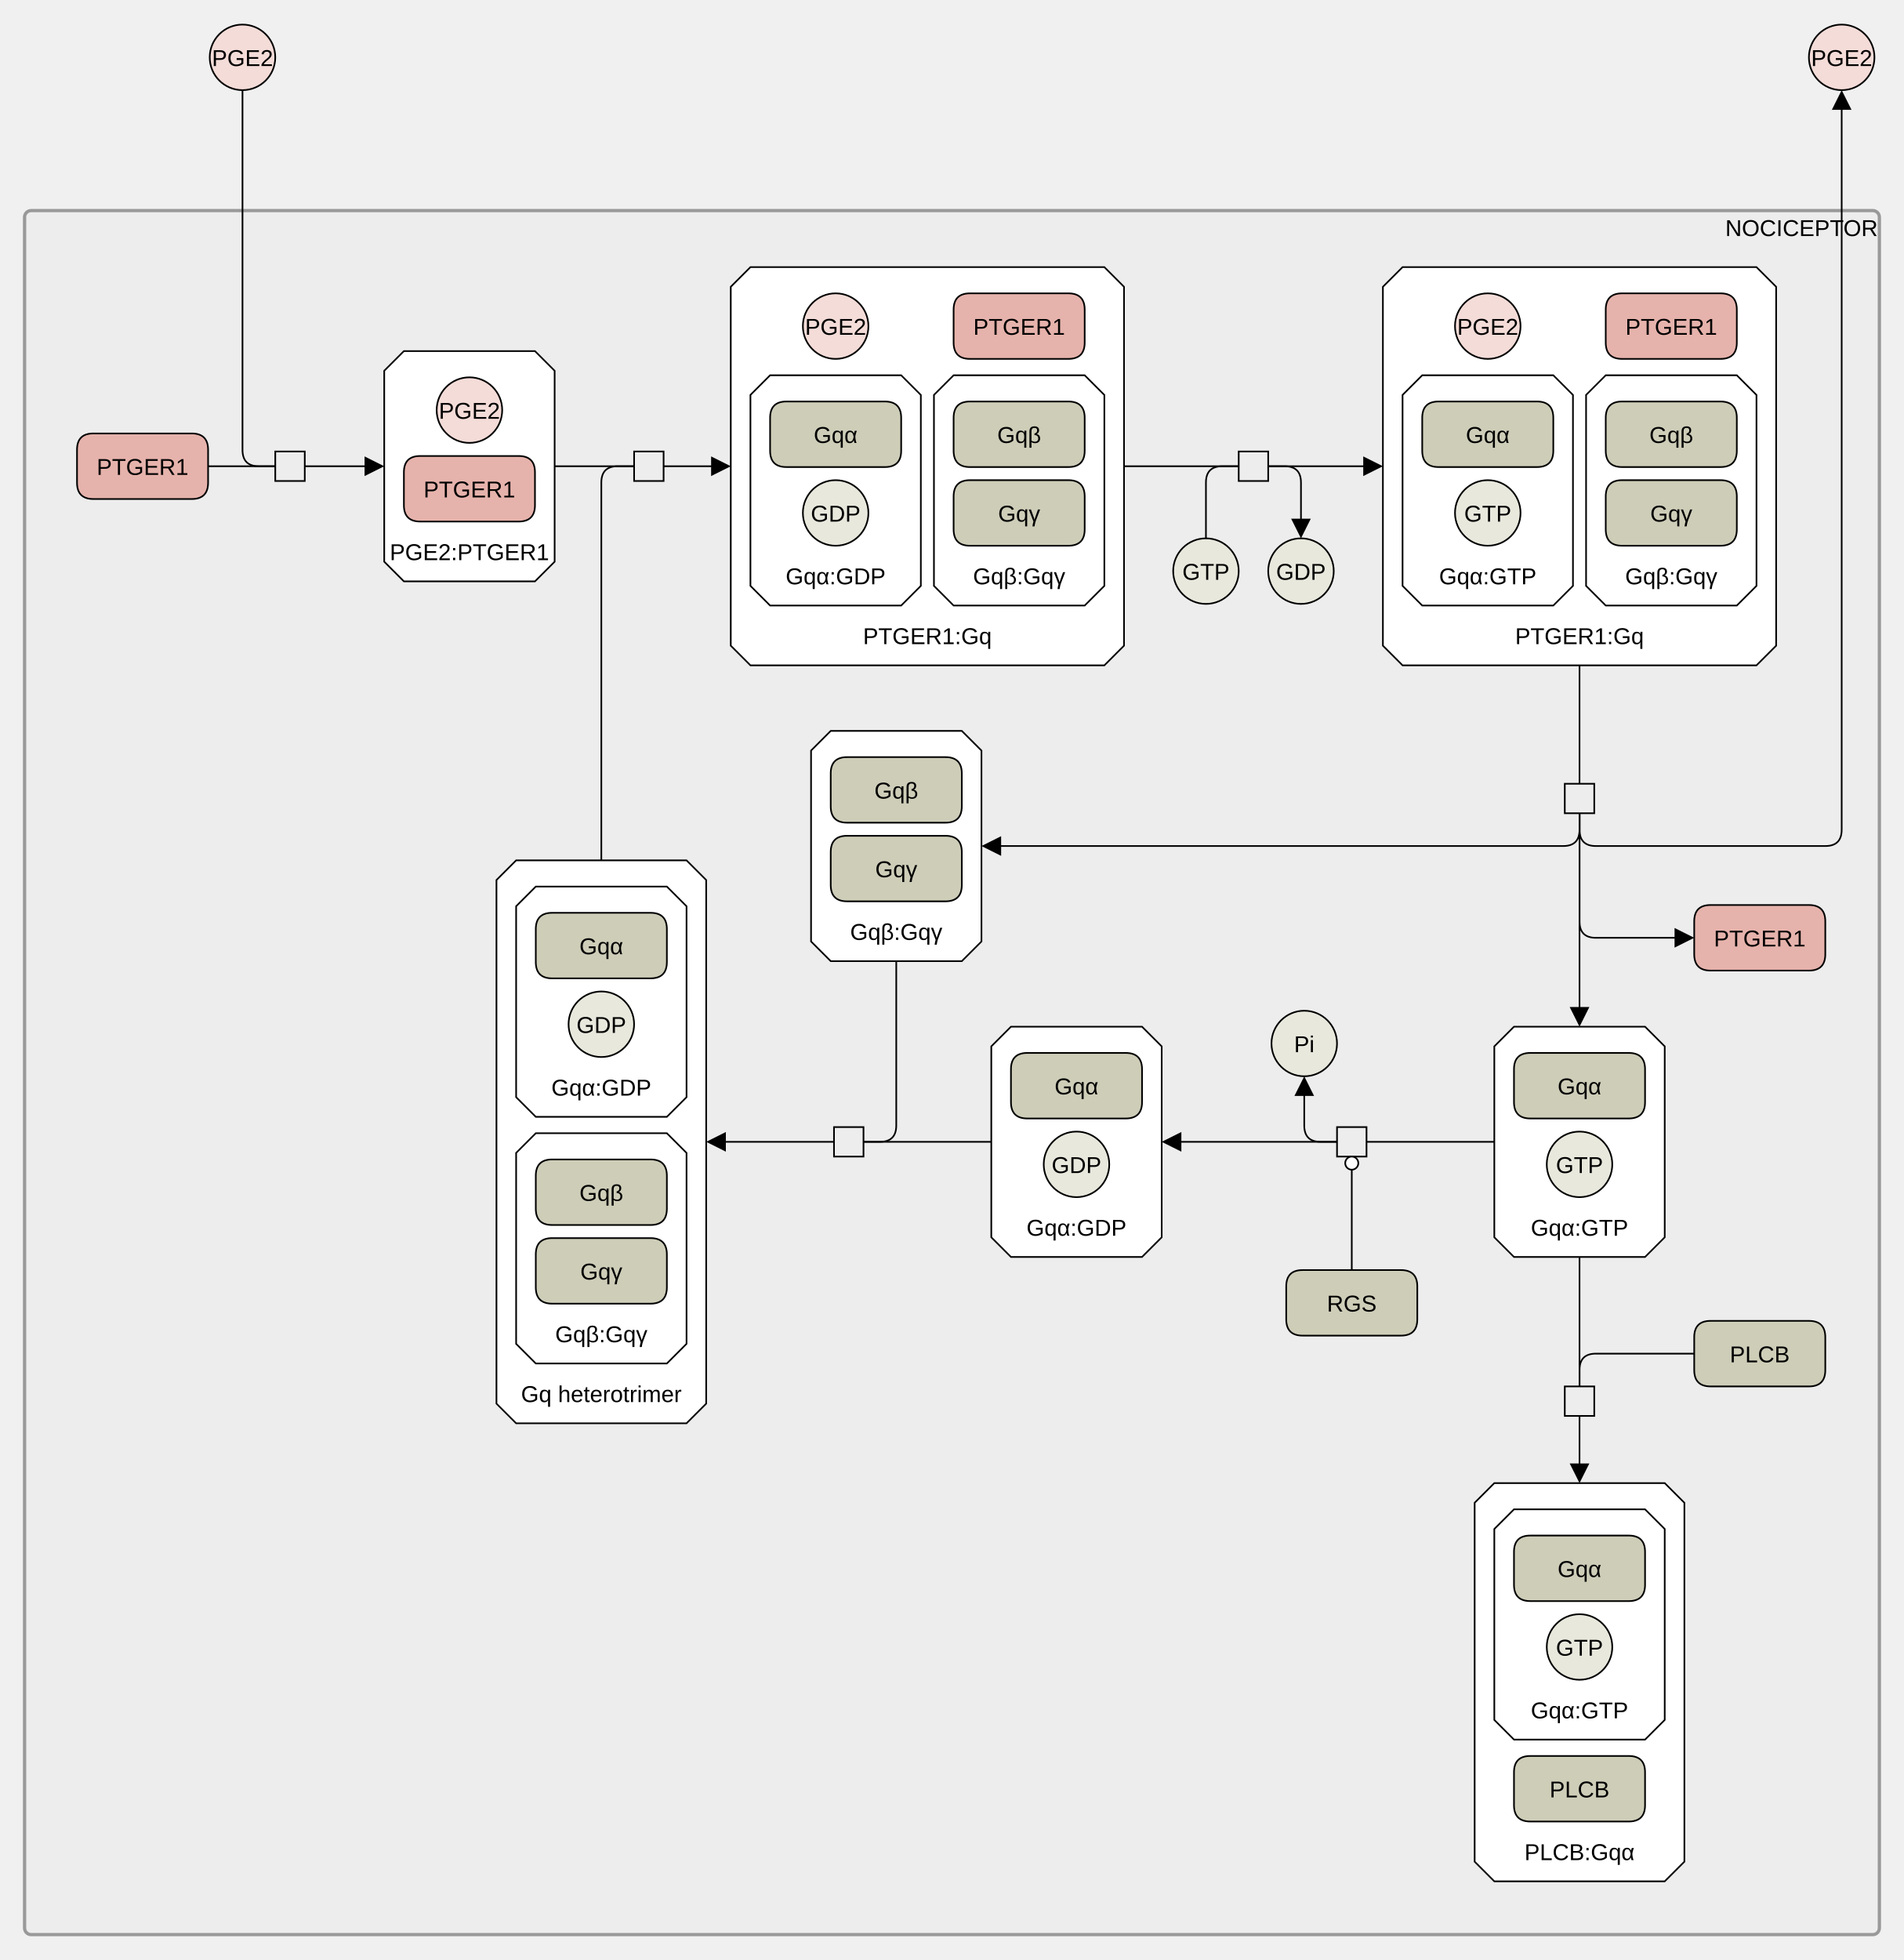
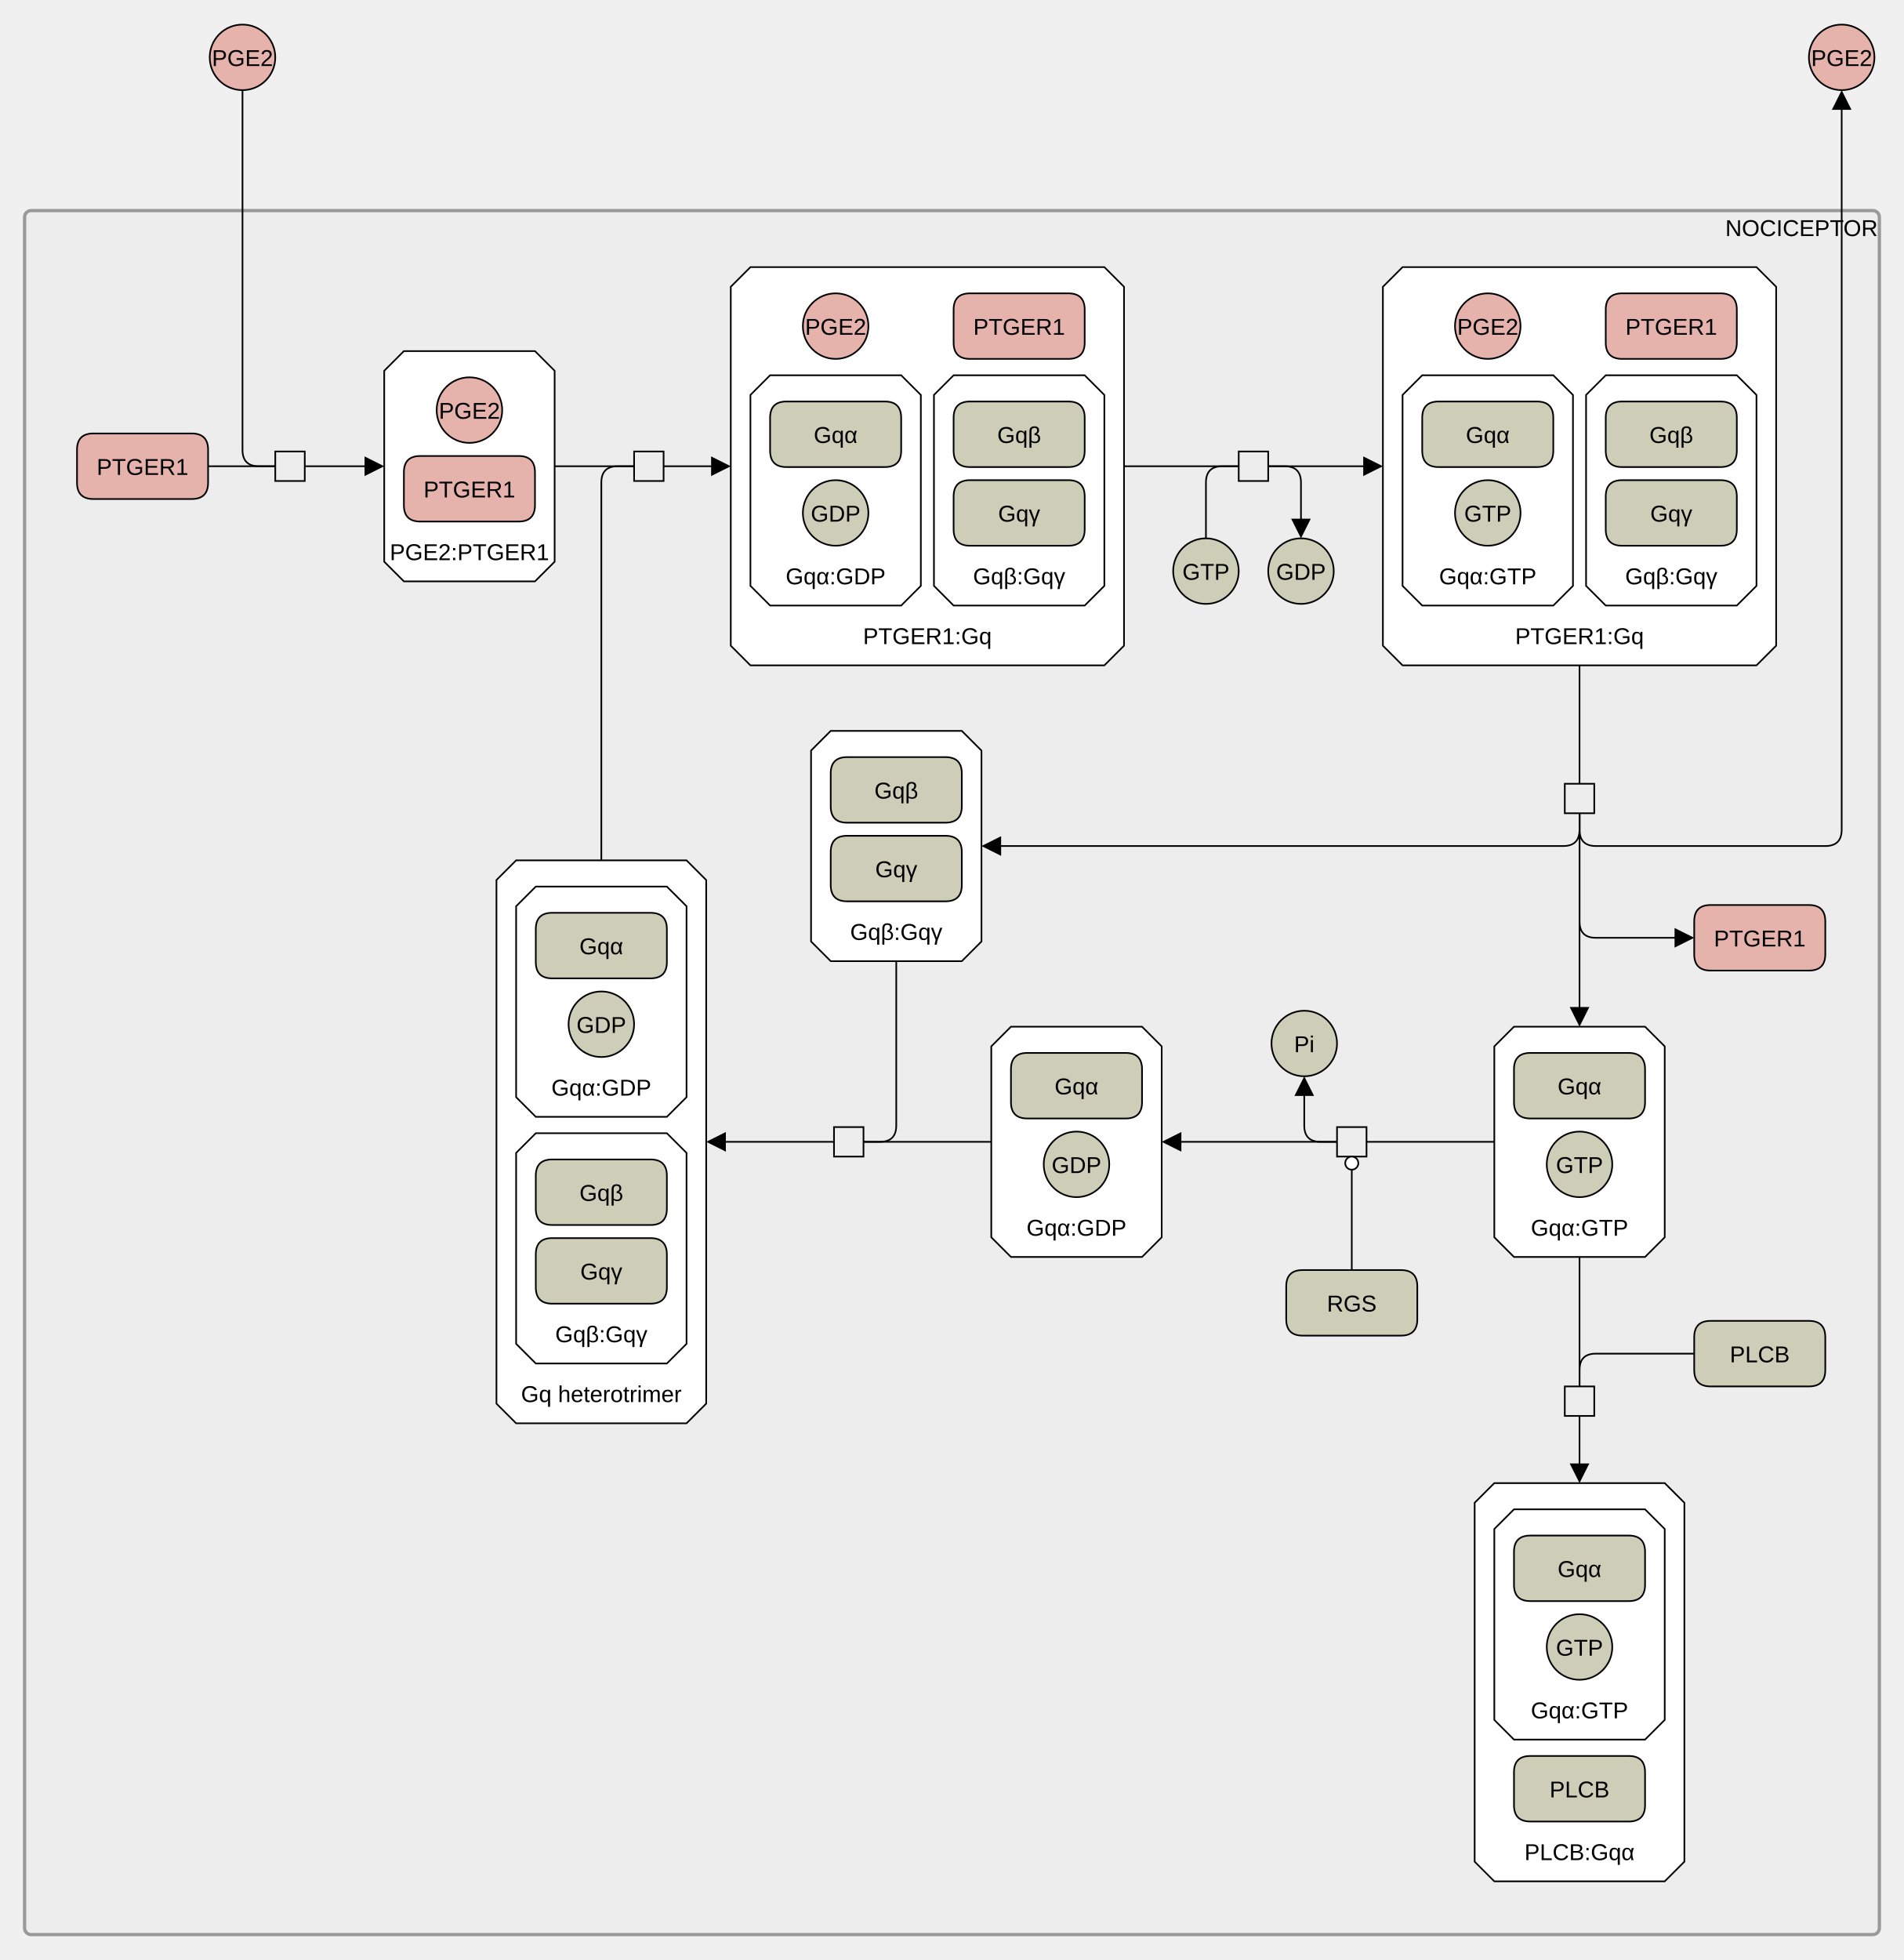
<svg xmlns="http://www.w3.org/2000/svg" width="1162" height="1196" viewBox="0 0 1162 1196" stroke-linecap="butt" stroke-miterlimit="10">
  <g transform="translate(-25,-25)">
    <path d="M40 157.5 C40 155.291 41.791 153.5 44 153.5 L1168 153.5 C1170.209 153.5 1172 155.291 1172 157.5 L1172 1201.5 C1172 1203.709 1170.209 1205.5 1168 1205.5 L44 1205.5 C41.791 1205.5 40 1203.709 40 1201.5 Z" fill="#999999" fill-opacity="0.031" stroke="none" />
    <path d="M40 157.5 C40 155.291 41.791 153.5 44 153.5 L1168 153.5 C1170.209 153.5 1172 155.291 1172 157.5 L1172 1201.5 C1172 1203.709 1170.209 1205.5 1168 1205.5 L44 1205.5 C41.791 1205.5 40 1203.709 40 1201.5 Z" fill="none" stroke="#999999" stroke-width="2" />
    <text x="1124.5" y="169.041" text-anchor="middle" font-family="'Dialog', Arial, Helvetica, sans-serif" font-size="14" fill="#000000" stroke="none" xml:space="preserve">NOCICEPTOR</text>
    <path d="M483 188 L699 188 L711 200 L711 419 L699 431 L483 431 L471 419 L471 200 Z" fill="#FFFFFF" stroke="none" />
    <path d="M483 188 L699 188 L711 200 L711 419 L699 431 L483 431 L471 419 L471 200 Z" fill="none" stroke="#000000" />
    <text x="591" y="418.041" text-anchor="middle" font-family="'Dialog', Arial, Helvetica, sans-serif" font-size="14" fill="#000000" stroke="none" xml:space="preserve">PTGER1:Gq</text>
    <path d="M495 254 L575 254 L587 266 L587 382.5 L575 394.5 L495 394.5 L483 382.5 L483 266 Z" fill="#FFFFFF" stroke="none" />
    <path d="M495 254 L575 254 L587 266 L587 382.5 L575 394.5 L495 394.5 L483 382.5 L483 266 Z" fill="none" stroke="#000000" />
    <text x="535" y="381.541" text-anchor="middle" font-family="'Dialog', Arial, Helvetica, sans-serif" font-size="14" fill="#000000" stroke="none" xml:space="preserve">Gqα:GDP</text>
    <path d="M495 280 Q495 270 505 270 L565 270 Q575 270 575 280 L575 300 Q575 310 565 310 L505 310 Q495 310 495 300 Z" fill="#CECDB8" stroke="none" />
    <path d="M495 280 Q495 270 505 270 L565 270 Q575 270 575 280 L575 300 Q575 310 565 310 L505 310 Q495 310 495 300 Z" fill="none" stroke="#000000" />
    <text x="535" y="295.291" text-anchor="middle" font-family="'Dialog', Arial, Helvetica, sans-serif" font-size="14" fill="#000000" stroke="none" xml:space="preserve">Gqα</text>
-     <path d="M515 338 C515 326.954 523.954 318 535 318 L535 318 C546.046 318 555 326.954 555 338 L555 338 C555 349.046 546.046 358 535 358 L535 358 C523.954 358 515 349.046 515 338 Z" fill="#E8E8DD" stroke="none" />
+     <path d="M515 338 C515 326.954 523.954 318 535 318 L535 318 C546.046 318 555 326.954 555 338 L555 338 C555 349.046 546.046 358 535 358 L535 358 C523.954 358 515 349.046 515 338 Z" fill="#CECDB8" stroke="none" />
    <path d="M515 338 C515 326.954 523.954 318 535 318 L535 318 C546.046 318 555 326.954 555 338 L555 338 C555 349.046 546.046 358 535 358 L535 358 C523.954 358 515 349.046 515 338 Z" fill="none" stroke="#000000" />
    <text x="535" y="343.291" text-anchor="middle" font-family="'Dialog', Arial, Helvetica, sans-serif" font-size="14" fill="#000000" stroke="none" xml:space="preserve">GDP</text>
    <path d="M607 254 L687 254 L699 266 L699 382.5 L687 394.5 L607 394.5 L595 382.5 L595 266 Z" fill="#FFFFFF" stroke="none" />
    <path d="M607 254 L687 254 L699 266 L699 382.5 L687 394.5 L607 394.5 L595 382.5 L595 266 Z" fill="none" stroke="#000000" />
    <text x="647" y="381.541" text-anchor="middle" font-family="'Dialog', Arial, Helvetica, sans-serif" font-size="14" fill="#000000" stroke="none" xml:space="preserve">Gqβ:Gqγ</text>
    <path d="M607 280 Q607 270 617 270 L677 270 Q687 270 687 280 L687 300 Q687 310 677 310 L617 310 Q607 310 607 300 Z" fill="#CECDB8" stroke="none" />
    <path d="M607 280 Q607 270 617 270 L677 270 Q687 270 687 280 L687 300 Q687 310 677 310 L617 310 Q607 310 607 300 Z" fill="none" stroke="#000000" />
    <text x="647" y="295.291" text-anchor="middle" font-family="'Dialog', Arial, Helvetica, sans-serif" font-size="14" fill="#000000" stroke="none" xml:space="preserve">Gqβ</text>
    <path d="M607 328 Q607 318 617 318 L677 318 Q687 318 687 328 L687 348 Q687 358 677 358 L617 358 Q607 358 607 348 Z" fill="#CECDB8" stroke="none" />
    <path d="M607 328 Q607 318 617 318 L677 318 Q687 318 687 328 L687 348 Q687 358 677 358 L617 358 Q607 358 607 348 Z" fill="none" stroke="#000000" />
    <text x="647" y="343.291" text-anchor="middle" font-family="'Dialog', Arial, Helvetica, sans-serif" font-size="14" fill="#000000" stroke="none" xml:space="preserve">Gqγ</text>
-     <path d="M515 224 C515 212.954 523.954 204 535 204 L535 204 C546.046 204 555 212.954 555 224 L555 224 C555 235.046 546.046 244 535 244 L535 244 C523.954 244 515 235.046 515 224 Z" fill="#F4DCD8" stroke="none" />
+     <path d="M515 224 C515 212.954 523.954 204 535 204 L535 204 C546.046 204 555 212.954 555 224 L555 224 C555 235.046 546.046 244 535 244 L535 244 C523.954 244 515 235.046 515 224 Z" fill="#E6B3AC" stroke="none" />
    <path d="M515 224 C515 212.954 523.954 204 535 204 L535 204 C546.046 204 555 212.954 555 224 L555 224 C555 235.046 546.046 244 535 244 L535 244 C523.954 244 515 235.046 515 224 Z" fill="none" stroke="#000000" />
    <text x="535" y="229.291" text-anchor="middle" font-family="'Dialog', Arial, Helvetica, sans-serif" font-size="14" fill="#000000" stroke="none" xml:space="preserve">PGE2</text>
    <path d="M607 214 Q607 204 617 204 L677 204 Q687 204 687 214 L687 234 Q687 244 677 244 L617 244 Q607 244 607 234 Z" fill="#E6B3AC" stroke="none" />
    <path d="M607 214 Q607 204 617 204 L677 204 Q687 204 687 214 L687 234 Q687 244 677 244 L617 244 Q607 244 607 234 Z" fill="none" stroke="#000000" />
    <text x="647" y="229.291" text-anchor="middle" font-family="'Dialog', Arial, Helvetica, sans-serif" font-size="14" fill="#000000" stroke="none" xml:space="preserve">PTGER1</text>
    <path d="M881 188 L1097 188 L1109 200 L1109 419 L1097 431 L881 431 L869 419 L869 200 Z" fill="#FFFFFF" stroke="none" />
    <path d="M881 188 L1097 188 L1109 200 L1109 419 L1097 431 L881 431 L869 419 L869 200 Z" fill="none" stroke="#000000" />
    <text x="989" y="418.041" text-anchor="middle" font-family="'Dialog', Arial, Helvetica, sans-serif" font-size="14" fill="#000000" stroke="none" xml:space="preserve">PTGER1:Gq</text>
    <path d="M1005 254 L1085 254 L1097 266 L1097 382.5 L1085 394.5 L1005 394.5 L993 382.5 L993 266 Z" fill="#FFFFFF" stroke="none" />
    <path d="M1005 254 L1085 254 L1097 266 L1097 382.5 L1085 394.5 L1005 394.5 L993 382.5 L993 266 Z" fill="none" stroke="#000000" />
    <text x="1045" y="381.541" text-anchor="middle" font-family="'Dialog', Arial, Helvetica, sans-serif" font-size="14" fill="#000000" stroke="none" xml:space="preserve">Gqβ:Gqγ</text>
    <path d="M1005 280 Q1005 270 1015 270 L1075 270 Q1085 270 1085 280 L1085 300 Q1085 310 1075 310 L1015 310 Q1005 310 1005 300 Z" fill="#CECDB8" stroke="none" />
    <path d="M1005 280 Q1005 270 1015 270 L1075 270 Q1085 270 1085 280 L1085 300 Q1085 310 1075 310 L1015 310 Q1005 310 1005 300 Z" fill="none" stroke="#000000" />
    <text x="1045" y="295.291" text-anchor="middle" font-family="'Dialog', Arial, Helvetica, sans-serif" font-size="14" fill="#000000" stroke="none" xml:space="preserve">Gqβ</text>
    <path d="M1005 328 Q1005 318 1015 318 L1075 318 Q1085 318 1085 328 L1085 348 Q1085 358 1075 358 L1015 358 Q1005 358 1005 348 Z" fill="#CECDB8" stroke="none" />
    <path d="M1005 328 Q1005 318 1015 318 L1075 318 Q1085 318 1085 328 L1085 348 Q1085 358 1075 358 L1015 358 Q1005 358 1005 348 Z" fill="none" stroke="#000000" />
    <text x="1045" y="343.291" text-anchor="middle" font-family="'Dialog', Arial, Helvetica, sans-serif" font-size="14" fill="#000000" stroke="none" xml:space="preserve">Gqγ</text>
    <path d="M893 254 L973 254 L985 266 L985 382.5 L973 394.5 L893 394.5 L881 382.5 L881 266 Z" fill="#FFFFFF" stroke="none" />
    <path d="M893 254 L973 254 L985 266 L985 382.5 L973 394.5 L893 394.5 L881 382.5 L881 266 Z" fill="none" stroke="#000000" />
    <text x="933" y="381.541" text-anchor="middle" font-family="'Dialog', Arial, Helvetica, sans-serif" font-size="14" fill="#000000" stroke="none" xml:space="preserve">Gqα:GTP</text>
    <path d="M893 280 Q893 270 903 270 L963 270 Q973 270 973 280 L973 300 Q973 310 963 310 L903 310 Q893 310 893 300 Z" fill="#CECDB8" stroke="none" />
    <path d="M893 280 Q893 270 903 270 L963 270 Q973 270 973 280 L973 300 Q973 310 963 310 L903 310 Q893 310 893 300 Z" fill="none" stroke="#000000" />
    <text x="933" y="295.291" text-anchor="middle" font-family="'Dialog', Arial, Helvetica, sans-serif" font-size="14" fill="#000000" stroke="none" xml:space="preserve">Gqα</text>
-     <path d="M913 338 C913 326.954 921.954 318 933 318 L933 318 C944.046 318 953 326.954 953 338 L953 338 C953 349.046 944.046 358 933 358 L933 358 C921.954 358 913 349.046 913 338 Z" fill="#E8E8DD" stroke="none" />
+     <path d="M913 338 C913 326.954 921.954 318 933 318 L933 318 C944.046 318 953 326.954 953 338 L953 338 C953 349.046 944.046 358 933 358 L933 358 C921.954 358 913 349.046 913 338 Z" fill="#CECDB8" stroke="none" />
    <path d="M913 338 C913 326.954 921.954 318 933 318 L933 318 C944.046 318 953 326.954 953 338 L953 338 C953 349.046 944.046 358 933 358 L933 358 C921.954 358 913 349.046 913 338 Z" fill="none" stroke="#000000" />
    <text x="933" y="343.291" text-anchor="middle" font-family="'Dialog', Arial, Helvetica, sans-serif" font-size="14" fill="#000000" stroke="none" xml:space="preserve">GTP</text>
-     <path d="M913 224 C913 212.954 921.954 204 933 204 L933 204 C944.046 204 953 212.954 953 224 L953 224 C953 235.046 944.046 244 933 244 L933 244 C921.954 244 913 235.046 913 224 Z" fill="#F4DCD8" stroke="none" />
+     <path d="M913 224 C913 212.954 921.954 204 933 204 L933 204 C944.046 204 953 212.954 953 224 L953 224 C953 235.046 944.046 244 933 244 L933 244 C921.954 244 913 235.046 913 224 Z" fill="#E6B3AC" stroke="none" />
    <path d="M913 224 C913 212.954 921.954 204 933 204 L933 204 C944.046 204 953 212.954 953 224 L953 224 C953 235.046 944.046 244 933 244 L933 244 C921.954 244 913 235.046 913 224 Z" fill="none" stroke="#000000" />
    <text x="933" y="229.291" text-anchor="middle" font-family="'Dialog', Arial, Helvetica, sans-serif" font-size="14" fill="#000000" stroke="none" xml:space="preserve">PGE2</text>
    <path d="M1005 214 Q1005 204 1015 204 L1075 204 Q1085 204 1085 214 L1085 234 Q1085 244 1075 244 L1015 244 Q1005 244 1005 234 Z" fill="#E6B3AC" stroke="none" />
    <path d="M1005 214 Q1005 204 1015 204 L1075 204 Q1085 204 1085 214 L1085 234 Q1085 244 1075 244 L1015 244 Q1005 244 1005 234 Z" fill="none" stroke="#000000" />
    <text x="1045" y="229.291" text-anchor="middle" font-family="'Dialog', Arial, Helvetica, sans-serif" font-size="14" fill="#000000" stroke="none" xml:space="preserve">PTGER1</text>
    <path d="M340 550 L444 550 L456 562 L456 881.5 L444 893.5 L340 893.5 L328 881.5 L328 562 Z" fill="#FFFFFF" stroke="none" />
    <path d="M340 550 L444 550 L456 562 L456 881.5 L444 893.5 L340 893.5 L328 881.5 L328 562 Z" fill="none" stroke="#000000" />
    <text x="392" y="880.541" text-anchor="middle" font-family="'Dialog', Arial, Helvetica, sans-serif" font-size="14" fill="#000000" stroke="none" xml:space="preserve">Gq heterotrimer</text>
    <path d="M352 716.5 L432 716.5 L444 728.5 L444 845 L432 857 L352 857 L340 845 L340 728.5 Z" fill="#FFFFFF" stroke="none" />
    <path d="M352 716.5 L432 716.5 L444 728.5 L444 845 L432 857 L352 857 L340 845 L340 728.5 Z" fill="none" stroke="#000000" />
    <text x="392" y="844.041" text-anchor="middle" font-family="'Dialog', Arial, Helvetica, sans-serif" font-size="14" fill="#000000" stroke="none" xml:space="preserve">Gqβ:Gqγ</text>
    <path d="M352 742.5 Q352 732.5 362 732.5 L422 732.5 Q432 732.5 432 742.5 L432 762.5 Q432 772.5 422 772.5 L362 772.5 Q352 772.5 352 762.5 Z" fill="#CECDB8" stroke="none" />
    <path d="M352 742.5 Q352 732.5 362 732.5 L422 732.5 Q432 732.5 432 742.5 L432 762.5 Q432 772.5 422 772.5 L362 772.5 Q352 772.5 352 762.5 Z" fill="none" stroke="#000000" />
    <text x="392" y="757.791" text-anchor="middle" font-family="'Dialog', Arial, Helvetica, sans-serif" font-size="14" fill="#000000" stroke="none" xml:space="preserve">Gqβ</text>
    <path d="M352 790.5 Q352 780.5 362 780.5 L422 780.5 Q432 780.5 432 790.5 L432 810.5 Q432 820.5 422 820.5 L362 820.5 Q352 820.5 352 810.5 Z" fill="#CECDB8" stroke="none" />
    <path d="M352 790.5 Q352 780.5 362 780.5 L422 780.5 Q432 780.5 432 790.5 L432 810.5 Q432 820.5 422 820.5 L362 820.5 Q352 820.5 352 810.5 Z" fill="none" stroke="#000000" />
    <text x="392" y="805.791" text-anchor="middle" font-family="'Dialog', Arial, Helvetica, sans-serif" font-size="14" fill="#000000" stroke="none" xml:space="preserve">Gqγ</text>
    <path d="M352 566 L432 566 L444 578 L444 694.5 L432 706.5 L352 706.5 L340 694.5 L340 578 Z" fill="#FFFFFF" stroke="none" />
    <path d="M352 566 L432 566 L444 578 L444 694.5 L432 706.5 L352 706.5 L340 694.5 L340 578 Z" fill="none" stroke="#000000" />
    <text x="392" y="693.541" text-anchor="middle" font-family="'Dialog', Arial, Helvetica, sans-serif" font-size="14" fill="#000000" stroke="none" xml:space="preserve">Gqα:GDP</text>
    <path d="M352 592 Q352 582 362 582 L422 582 Q432 582 432 592 L432 612 Q432 622 422 622 L362 622 Q352 622 352 612 Z" fill="#CECDB8" stroke="none" />
    <path d="M352 592 Q352 582 362 582 L422 582 Q432 582 432 592 L432 612 Q432 622 422 622 L362 622 Q352 622 352 612 Z" fill="none" stroke="#000000" />
    <text x="392" y="607.291" text-anchor="middle" font-family="'Dialog', Arial, Helvetica, sans-serif" font-size="14" fill="#000000" stroke="none" xml:space="preserve">Gqα</text>
-     <path d="M372 650 C372 638.954 380.954 630 392 630 L392 630 C403.046 630 412 638.954 412 650 L412 650 C412 661.046 403.046 670 392 670 L392 670 C380.954 670 372 661.046 372 650 Z" fill="#E8E8DD" stroke="none" />
+     <path d="M372 650 C372 638.954 380.954 630 392 630 L392 630 C403.046 630 412 638.954 412 650 L412 650 C412 661.046 403.046 670 392 670 L392 670 C380.954 670 372 661.046 372 650 Z" fill="#CECDB8" stroke="none" />
    <path d="M372 650 C372 638.954 380.954 630 392 630 L392 630 C403.046 630 412 638.954 412 650 L412 650 C412 661.046 403.046 670 392 670 L392 670 C380.954 670 372 661.046 372 650 Z" fill="none" stroke="#000000" />
    <text x="392" y="655.291" text-anchor="middle" font-family="'Dialog', Arial, Helvetica, sans-serif" font-size="14" fill="#000000" stroke="none" xml:space="preserve">GDP</text>
    <path d="M937 930 L1041 930 L1053 942 L1053 1161 L1041 1173 L937 1173 L925 1161 L925 942 Z" fill="#FFFFFF" stroke="none" />
    <path d="M937 930 L1041 930 L1053 942 L1053 1161 L1041 1173 L937 1173 L925 1161 L925 942 Z" fill="none" stroke="#000000" />
    <text x="989" y="1160.041" text-anchor="middle" font-family="'Dialog', Arial, Helvetica, sans-serif" font-size="14" fill="#000000" stroke="none" xml:space="preserve">PLCB:Gqα</text>
    <path d="M949 1106.5 Q949 1096.5 959 1096.5 L1019 1096.5 Q1029 1096.5 1029 1106.5 L1029 1126.5 Q1029 1136.5 1019 1136.5 L959 1136.5 Q949 1136.5 949 1126.5 Z" fill="#CECDB8" stroke="none" />
    <path d="M949 1106.5 Q949 1096.5 959 1096.5 L1019 1096.5 Q1029 1096.5 1029 1106.5 L1029 1126.5 Q1029 1136.5 1019 1136.5 L959 1136.5 Q949 1136.5 949 1126.5 Z" fill="none" stroke="#000000" />
    <text x="989" y="1121.791" text-anchor="middle" font-family="'Dialog', Arial, Helvetica, sans-serif" font-size="14" fill="#000000" stroke="none" xml:space="preserve">PLCB</text>
    <path d="M949 946 L1029 946 L1041 958 L1041 1074.5 L1029 1086.5 L949 1086.5 L937 1074.5 L937 958 Z" fill="#FFFFFF" stroke="none" />
    <path d="M949 946 L1029 946 L1041 958 L1041 1074.5 L1029 1086.5 L949 1086.5 L937 1074.5 L937 958 Z" fill="none" stroke="#000000" />
    <text x="989" y="1073.541" text-anchor="middle" font-family="'Dialog', Arial, Helvetica, sans-serif" font-size="14" fill="#000000" stroke="none" xml:space="preserve">Gqα:GTP</text>
    <path d="M949 972 Q949 962 959 962 L1019 962 Q1029 962 1029 972 L1029 992 Q1029 1002 1019 1002 L959 1002 Q949 1002 949 992 Z" fill="#CECDB8" stroke="none" />
    <path d="M949 972 Q949 962 959 962 L1019 962 Q1029 962 1029 972 L1029 992 Q1029 1002 1019 1002 L959 1002 Q949 1002 949 992 Z" fill="none" stroke="#000000" />
    <text x="989" y="987.291" text-anchor="middle" font-family="'Dialog', Arial, Helvetica, sans-serif" font-size="14" fill="#000000" stroke="none" xml:space="preserve">Gqα</text>
-     <path d="M969 1030 C969 1018.954 977.954 1010 989 1010 L989 1010 C1000.046 1010 1009 1018.954 1009 1030 L1009 1030 C1009 1041.046 1000.046 1050 989 1050 L989 1050 C977.954 1050 969 1041.046 969 1030 Z" fill="#E8E8DD" stroke="none" />
+     <path d="M969 1030 C969 1018.954 977.954 1010 989 1010 L989 1010 C1000.046 1010 1009 1018.954 1009 1030 L1009 1030 C1009 1041.046 1000.046 1050 989 1050 L989 1050 C977.954 1050 969 1041.046 969 1030 Z" fill="#CECDB8" stroke="none" />
    <path d="M969 1030 C969 1018.954 977.954 1010 989 1010 L989 1010 C1000.046 1010 1009 1018.954 1009 1030 L1009 1030 C1009 1041.046 1000.046 1050 989 1050 L989 1050 C977.954 1050 969 1041.046 969 1030 Z" fill="none" stroke="#000000" />
    <text x="989" y="1035.291" text-anchor="middle" font-family="'Dialog', Arial, Helvetica, sans-serif" font-size="14" fill="#000000" stroke="none" xml:space="preserve">GTP</text>
    <path d="M271.5 239.25 L351.5 239.25 L363.5 251.25 L363.5 367.75 L351.5 379.75 L271.5 379.75 L259.5 367.75 L259.5 251.25 Z" fill="#FFFFFF" stroke="none" />
    <path d="M271.5 239.25 L351.5 239.25 L363.5 251.25 L363.5 367.75 L351.5 379.75 L271.5 379.75 L259.5 367.75 L259.5 251.25 Z" fill="none" stroke="#000000" />
    <text x="311.5" y="366.791" text-anchor="middle" font-family="'Dialog', Arial, Helvetica, sans-serif" font-size="14" fill="#000000" stroke="none" xml:space="preserve">PGE2:PTGER1</text>
-     <path d="M291.5 275.25 C291.5 264.204 300.454 255.25 311.5 255.25 L311.5 255.25 C322.546 255.25 331.5 264.204 331.5 275.25 L331.5 275.25 C331.5 286.296 322.546 295.25 311.5 295.25 L311.5 295.25 C300.454 295.25 291.5 286.296 291.5 275.25 Z" fill="#F4DCD8" stroke="none" />
+     <path d="M291.5 275.25 C291.5 264.204 300.454 255.25 311.5 255.25 L311.5 255.25 C322.546 255.25 331.5 264.204 331.5 275.25 L331.5 275.25 C331.5 286.296 322.546 295.25 311.5 295.25 L311.5 295.25 C300.454 295.25 291.5 286.296 291.5 275.25 Z" fill="#E6B3AC" stroke="none" />
    <path d="M291.5 275.25 C291.5 264.204 300.454 255.25 311.5 255.25 L311.5 255.25 C322.546 255.25 331.5 264.204 331.5 275.25 L331.5 275.25 C331.5 286.296 322.546 295.25 311.5 295.25 L311.5 295.25 C300.454 295.25 291.5 286.296 291.5 275.25 Z" fill="none" stroke="#000000" />
    <text x="311.5" y="280.541" text-anchor="middle" font-family="'Dialog', Arial, Helvetica, sans-serif" font-size="14" fill="#000000" stroke="none" xml:space="preserve">PGE2</text>
    <path d="M271.5 313.25 Q271.5 303.25 281.5 303.25 L341.5 303.25 Q351.5 303.25 351.5 313.25 L351.5 333.25 Q351.5 343.25 341.5 343.25 L281.5 343.25 Q271.5 343.25 271.5 333.25 Z" fill="#E6B3AC" stroke="none" />
    <path d="M271.5 313.25 Q271.5 303.25 281.5 303.25 L341.5 303.25 Q351.5 303.25 351.5 313.25 L351.5 333.25 Q351.5 343.25 341.5 343.25 L281.5 343.25 Q271.5 343.25 271.5 333.25 Z" fill="none" stroke="#000000" />
    <text x="311.5" y="328.541" text-anchor="middle" font-family="'Dialog', Arial, Helvetica, sans-serif" font-size="14" fill="#000000" stroke="none" xml:space="preserve">PTGER1</text>
    <path d="M532 471 L612 471 L624 483 L624 599.5 L612 611.5 L532 611.5 L520 599.5 L520 483 Z" fill="#FFFFFF" stroke="none" />
    <path d="M532 471 L612 471 L624 483 L624 599.5 L612 611.5 L532 611.5 L520 599.5 L520 483 Z" fill="none" stroke="#000000" />
    <text x="572" y="598.541" text-anchor="middle" font-family="'Dialog', Arial, Helvetica, sans-serif" font-size="14" fill="#000000" stroke="none" xml:space="preserve">Gqβ:Gqγ</text>
    <path d="M532 545 Q532 535 542 535 L602 535 Q612 535 612 545 L612 565 Q612 575 602 575 L542 575 Q532 575 532 565 Z" fill="#CECDB8" stroke="none" />
    <path d="M532 545 Q532 535 542 535 L602 535 Q612 535 612 545 L612 565 Q612 575 602 575 L542 575 Q532 575 532 565 Z" fill="none" stroke="#000000" />
    <text x="572" y="560.291" text-anchor="middle" font-family="'Dialog', Arial, Helvetica, sans-serif" font-size="14" fill="#000000" stroke="none" xml:space="preserve">Gqγ</text>
    <path d="M532 497 Q532 487 542 487 L602 487 Q612 487 612 497 L612 517 Q612 527 602 527 L542 527 Q532 527 532 517 Z" fill="#CECDB8" stroke="none" />
    <path d="M532 497 Q532 487 542 487 L602 487 Q612 487 612 497 L612 517 Q612 527 602 527 L542 527 Q532 527 532 517 Z" fill="none" stroke="#000000" />
    <text x="572" y="512.291" text-anchor="middle" font-family="'Dialog', Arial, Helvetica, sans-serif" font-size="14" fill="#000000" stroke="none" xml:space="preserve">Gqβ</text>
-     <path d="M741 373.5 C741 362.454 749.954 353.5 761 353.5 L761 353.5 C772.046 353.5 781 362.454 781 373.5 L781 373.5 C781 384.546 772.046 393.5 761 393.5 L761 393.5 C749.954 393.5 741 384.546 741 373.5 Z" fill="#E8E8DD" stroke="none" />
+     <path d="M741 373.5 C741 362.454 749.954 353.5 761 353.5 L761 353.5 C772.046 353.5 781 362.454 781 373.5 L781 373.5 C781 384.546 772.046 393.5 761 393.5 L761 393.5 C749.954 393.5 741 384.546 741 373.5 Z" fill="#CECDB8" stroke="none" />
    <path d="M741 373.5 C741 362.454 749.954 353.5 761 353.5 L761 353.5 C772.046 353.5 781 362.454 781 373.5 L781 373.5 C781 384.546 772.046 393.5 761 393.5 L761 393.5 C749.954 393.5 741 384.546 741 373.5 Z" fill="none" stroke="#000000" />
    <text x="761" y="378.791" text-anchor="middle" font-family="'Dialog', Arial, Helvetica, sans-serif" font-size="14" fill="#000000" stroke="none" xml:space="preserve">GTP</text>
-     <path d="M799 373.5 C799 362.454 807.954 353.5 819 353.5 L819 353.5 C830.046 353.5 839 362.454 839 373.5 L839 373.5 C839 384.546 830.046 393.5 819 393.5 L819 393.5 C807.954 393.5 799 384.546 799 373.5 Z" fill="#E8E8DD" stroke="none" />
+     <path d="M799 373.5 C799 362.454 807.954 353.5 819 353.5 L819 353.5 C830.046 353.5 839 362.454 839 373.5 L839 373.5 C839 384.546 830.046 393.5 819 393.5 L819 393.5 C807.954 393.5 799 384.546 799 373.5 Z" fill="#CECDB8" stroke="none" />
    <path d="M799 373.5 C799 362.454 807.954 353.5 819 353.5 L819 353.5 C830.046 353.5 839 362.454 839 373.5 L839 373.5 C839 384.546 830.046 393.5 819 393.5 L819 393.5 C807.954 393.5 799 384.546 799 373.5 Z" fill="none" stroke="#000000" />
    <text x="819" y="378.791" text-anchor="middle" font-family="'Dialog', Arial, Helvetica, sans-serif" font-size="14" fill="#000000" stroke="none" xml:space="preserve">GDP</text>
    <path d="M72 299.5 Q72 289.5 82 289.5 L142 289.5 Q152 289.5 152 299.5 L152 319.5 Q152 329.5 142 329.5 L82 329.5 Q72 329.5 72 319.5 Z" fill="#E6B3AC" stroke="none" />
    <path d="M72 299.5 Q72 289.5 82 289.5 L142 289.5 Q152 289.5 152 299.5 L152 319.5 Q152 329.5 142 329.5 L82 329.5 Q72 329.5 72 319.5 Z" fill="none" stroke="#000000" />
    <text x="112" y="314.791" text-anchor="middle" font-family="'Dialog', Arial, Helvetica, sans-serif" font-size="14" fill="#000000" stroke="none" xml:space="preserve">PTGER1</text>
-     <path d="M801 661.75 C801 650.704 809.954 641.75 821 641.75 L821 641.75 C832.046 641.75 841 650.704 841 661.75 L841 661.75 C841 672.796 832.046 681.75 821 681.75 L821 681.75 C809.954 681.75 801 672.796 801 661.75 Z" fill="#E8E8DD" stroke="none" />
+     <path d="M801 661.75 C801 650.704 809.954 641.75 821 641.75 L821 641.75 C832.046 641.75 841 650.704 841 661.75 L841 661.75 C841 672.796 832.046 681.75 821 681.75 L821 681.75 C809.954 681.75 801 672.796 801 661.75 Z" fill="#CECDB8" stroke="none" />
    <path d="M801 661.75 C801 650.704 809.954 641.75 821 641.75 L821 641.75 C832.046 641.75 841 650.704 841 661.75 L841 661.75 C841 672.796 832.046 681.75 821 681.75 L821 681.75 C809.954 681.75 801 672.796 801 661.75 Z" fill="none" stroke="#000000" />
    <text x="821" y="667.041" text-anchor="middle" font-family="'Dialog', Arial, Helvetica, sans-serif" font-size="14" fill="#000000" stroke="none" xml:space="preserve">Pi</text>
    <path d="M642 651.5 L722 651.5 L734 663.5 L734 780 L722 792 L642 792 L630 780 L630 663.5 Z" fill="#FFFFFF" stroke="none" />
    <path d="M642 651.5 L722 651.5 L734 663.5 L734 780 L722 792 L642 792 L630 780 L630 663.5 Z" fill="none" stroke="#000000" />
    <text x="682" y="779.041" text-anchor="middle" font-family="'Dialog', Arial, Helvetica, sans-serif" font-size="14" fill="#000000" stroke="none" xml:space="preserve">Gqα:GDP</text>
    <path d="M642 677.5 Q642 667.5 652 667.5 L712 667.5 Q722 667.5 722 677.5 L722 697.5 Q722 707.5 712 707.5 L652 707.5 Q642 707.5 642 697.5 Z" fill="#CECDB8" stroke="none" />
    <path d="M642 677.5 Q642 667.5 652 667.5 L712 667.5 Q722 667.5 722 677.5 L722 697.5 Q722 707.5 712 707.5 L652 707.5 Q642 707.5 642 697.5 Z" fill="none" stroke="#000000" />
    <text x="682" y="692.791" text-anchor="middle" font-family="'Dialog', Arial, Helvetica, sans-serif" font-size="14" fill="#000000" stroke="none" xml:space="preserve">Gqα</text>
-     <path d="M662 735.5 C662 724.454 670.954 715.5 682 715.5 L682 715.5 C693.046 715.5 702 724.454 702 735.5 L702 735.5 C702 746.546 693.046 755.5 682 755.5 L682 755.5 C670.954 755.5 662 746.546 662 735.5 Z" fill="#E8E8DD" stroke="none" />
+     <path d="M662 735.5 C662 724.454 670.954 715.5 682 715.5 L682 715.5 C693.046 715.5 702 724.454 702 735.5 L702 735.5 C702 746.546 693.046 755.5 682 755.5 L682 755.5 C670.954 755.5 662 746.546 662 735.5 Z" fill="#CECDB8" stroke="none" />
    <path d="M662 735.5 C662 724.454 670.954 715.5 682 715.5 L682 715.5 C693.046 715.5 702 724.454 702 735.5 L702 735.5 C702 746.546 693.046 755.5 682 755.5 L682 755.5 C670.954 755.5 662 746.546 662 735.5 Z" fill="none" stroke="#000000" />
    <text x="682" y="740.791" text-anchor="middle" font-family="'Dialog', Arial, Helvetica, sans-serif" font-size="14" fill="#000000" stroke="none" xml:space="preserve">GDP</text>
    <path d="M949 651.5 L1029 651.5 L1041 663.5 L1041 780 L1029 792 L949 792 L937 780 L937 663.5 Z" fill="#FFFFFF" stroke="none" />
    <path d="M949 651.5 L1029 651.5 L1041 663.5 L1041 780 L1029 792 L949 792 L937 780 L937 663.5 Z" fill="none" stroke="#000000" />
    <text x="989" y="779.041" text-anchor="middle" font-family="'Dialog', Arial, Helvetica, sans-serif" font-size="14" fill="#000000" stroke="none" xml:space="preserve">Gqα:GTP</text>
    <path d="M949 677.5 Q949 667.5 959 667.5 L1019 667.5 Q1029 667.5 1029 677.5 L1029 697.5 Q1029 707.5 1019 707.5 L959 707.5 Q949 707.5 949 697.5 Z" fill="#CECDB8" stroke="none" />
    <path d="M949 677.5 Q949 667.5 959 667.5 L1019 667.5 Q1029 667.5 1029 677.5 L1029 697.5 Q1029 707.5 1019 707.5 L959 707.5 Q949 707.5 949 697.5 Z" fill="none" stroke="#000000" />
    <text x="989" y="692.791" text-anchor="middle" font-family="'Dialog', Arial, Helvetica, sans-serif" font-size="14" fill="#000000" stroke="none" xml:space="preserve">Gqα</text>
-     <path d="M969 735.5 C969 724.454 977.954 715.5 989 715.5 L989 715.5 C1000.046 715.5 1009 724.454 1009 735.5 L1009 735.5 C1009 746.546 1000.046 755.5 989 755.5 L989 755.5 C977.954 755.5 969 746.546 969 735.5 Z" fill="#E8E8DD" stroke="none" />
+     <path d="M969 735.5 C969 724.454 977.954 715.5 989 715.5 L989 715.5 C1000.046 715.5 1009 724.454 1009 735.5 L1009 735.5 C1009 746.546 1000.046 755.5 989 755.5 L989 755.5 C977.954 755.5 969 746.546 969 735.5 Z" fill="#CECDB8" stroke="none" />
    <path d="M969 735.5 C969 724.454 977.954 715.5 989 715.5 L989 715.5 C1000.046 715.5 1009 724.454 1009 735.5 L1009 735.5 C1009 746.546 1000.046 755.5 989 755.5 L989 755.5 C977.954 755.5 969 746.546 969 735.5 Z" fill="none" stroke="#000000" />
    <text x="989" y="740.791" text-anchor="middle" font-family="'Dialog', Arial, Helvetica, sans-serif" font-size="14" fill="#000000" stroke="none" xml:space="preserve">GTP</text>
    <path d="M810 810 Q810 800 820 800 L880 800 Q890 800 890 810 L890 830 Q890 840 880 840 L820 840 Q810 840 810 830 Z" fill="#CECDB8" stroke="none" />
    <path d="M810 810 Q810 800 820 800 L880 800 Q890 800 890 810 L890 830 Q890 840 880 840 L820 840 Q810 840 810 830 Z" fill="none" stroke="#000000" />
    <text x="850" y="825.291" text-anchor="middle" font-family="'Dialog', Arial, Helvetica, sans-serif" font-size="14" fill="#000000" stroke="none" xml:space="preserve">RGS</text>
    <path d="M1059 587.25 Q1059 577.25 1069 577.25 L1129 577.25 Q1139 577.25 1139 587.25 L1139 607.25 Q1139 617.25 1129 617.25 L1069 617.25 Q1059 617.25 1059 607.25 Z" fill="#E6B3AC" stroke="none" />
    <path d="M1059 587.25 Q1059 577.25 1069 577.25 L1129 577.25 Q1139 577.25 1139 587.25 L1139 607.25 Q1139 617.25 1129 617.25 L1069 617.25 Q1059 617.25 1059 607.25 Z" fill="none" stroke="#000000" />
    <text x="1099" y="602.541" text-anchor="middle" font-family="'Dialog', Arial, Helvetica, sans-serif" font-size="14" fill="#000000" stroke="none" xml:space="preserve">PTGER1</text>
    <path d="M1059 841 Q1059 831 1069 831 L1129 831 Q1139 831 1139 841 L1139 861 Q1139 871 1129 871 L1069 871 Q1059 871 1059 861 Z" fill="#CECDB8" stroke="none" />
    <path d="M1059 841 Q1059 831 1069 831 L1129 831 Q1139 831 1139 841 L1139 861 Q1139 871 1129 871 L1069 871 Q1059 871 1059 861 Z" fill="none" stroke="#000000" />
    <text x="1099" y="856.291" text-anchor="middle" font-family="'Dialog', Arial, Helvetica, sans-serif" font-size="14" fill="#000000" stroke="none" xml:space="preserve">PLCB</text>
    <path d="M412 300.5 L430 300.5 L430 318.5 L412 318.5 Z" fill="none" stroke="#000000" />
    <path d="M781 300.5 L799 300.5 L799 318.5 L781 318.5 Z" fill="none" stroke="#000000" />
    <path d="M193 300.5 L211 300.5 L211 318.5 L193 318.5 Z" fill="none" stroke="#000000" />
    <path d="M841 712.75 L859 712.75 L859 730.75 L841 730.75 Z" fill="none" stroke="#000000" />
    <path d="M534 712.75 L552 712.75 L552 730.75 L534 730.75 Z" fill="none" stroke="#000000" />
    <path d="M980 503.25 L998 503.25 L998 521.25 L980 521.25 Z" fill="none" stroke="#000000" />
    <path d="M980 871 L998 871 L998 889 L980 889 Z" fill="none" stroke="#000000" />
-     <path d="M153 60 C153 48.954 161.954 40 173 40 L173 40 C184.046 40 193 48.954 193 60 L193 60 C193 71.046 184.046 80 173 80 L173 80 C161.954 80 153 71.046 153 60 Z" fill="#F4DCD8" stroke="none" />
+     <path d="M153 60 C153 48.954 161.954 40 173 40 L173 40 C184.046 40 193 48.954 193 60 L193 60 C193 71.046 184.046 80 173 80 L173 80 C161.954 80 153 71.046 153 60 Z" fill="#E6B3AC" stroke="none" />
    <path d="M153 60 C153 48.954 161.954 40 173 40 L173 40 C184.046 40 193 48.954 193 60 L193 60 C193 71.046 184.046 80 173 80 L173 80 C161.954 80 153 71.046 153 60 Z" fill="none" stroke="#000000" />
    <text x="173" y="65.291" text-anchor="middle" font-family="'Dialog', Arial, Helvetica, sans-serif" font-size="14" fill="#000000" stroke="none" xml:space="preserve">PGE2</text>
-     <path d="M1129 60 C1129 48.954 1137.954 40 1149 40 L1149 40 C1160.046 40 1169 48.954 1169 60 L1169 60 C1169 71.046 1160.046 80 1149 80 L1149 80 C1137.954 80 1129 71.046 1129 60 Z" fill="#F4DCD8" stroke="none" />
+     <path d="M1129 60 C1129 48.954 1137.954 40 1149 40 L1149 40 C1160.046 40 1169 48.954 1169 60 L1169 60 C1169 71.046 1160.046 80 1149 80 L1149 80 C1137.954 80 1129 71.046 1129 60 Z" fill="#E6B3AC" stroke="none" />
    <path d="M1129 60 C1129 48.954 1137.954 40 1149 40 L1149 40 C1160.046 40 1169 48.954 1169 60 L1169 60 C1169 71.046 1160.046 80 1149 80 L1149 80 C1137.954 80 1129 71.046 1129 60 Z" fill="none" stroke="#000000" />
    <text x="1149" y="65.291" text-anchor="middle" font-family="'Dialog', Arial, Helvetica, sans-serif" font-size="14" fill="#000000" stroke="none" xml:space="preserve">PGE2</text>
    <path d="M363.5 309.5 L412 309.5" fill="none" stroke="#000000" />
    <path d="M430 309.5 L460 309.5" fill="none" stroke="#000000" />
    <path d="M471 309.5 L459 315.5 L459 303.5 Z" fill="#000000" stroke="none" />
    <path d="M392 550 L392 319.5 Q392 309.5 402 309.5 L412 309.5" fill="none" stroke="#000000" />
    <path d="M711 309.5 L781 309.5" fill="none" stroke="#000000" />
    <path d="M799 309.5 L858 309.5" fill="none" stroke="#000000" />
    <path d="M869 309.5 L857 315.5 L857 303.5 Z" fill="#000000" stroke="none" />
    <path d="M761 353.5 L761 319.5 Q761 309.5 771 309.5 L781 309.5" fill="none" stroke="#000000" />
    <path d="M799 309.5 L809 309.5 Q819 309.5 819 319.5 L819 342.5" fill="none" stroke="#000000" />
    <path d="M819 353.5 L813 341.5 L825 341.5 Z" fill="#000000" stroke="none" />
    <path d="M152 309.5 L193 309.5" fill="none" stroke="#000000" />
    <path d="M211 309.5 L248.5 309.5" fill="none" stroke="#000000" />
    <path d="M259.5 309.5 L247.5 315.5 L247.5 303.5 Z" fill="#000000" stroke="none" />
    <path d="M173 80 L173 299.5 Q173 309.5 183 309.5 L193 309.5" fill="none" stroke="#000000" />
    <path d="M937 721.75 L859 721.75" fill="none" stroke="#000000" />
    <path d="M841 721.75 L745 721.75" fill="none" stroke="#000000" />
    <path d="M734 721.75 L746 715.75 L746 727.75 Z" fill="#000000" stroke="none" />
    <path d="M841 721.75 L831 721.75 Q821 721.75 821 711.75 L821 692.75" fill="none" stroke="#000000" />
    <path d="M821 681.75 L827 693.75 L815 693.75 Z" fill="#000000" stroke="none" />
    <path d="M850 800 L850 738.75" fill="none" stroke="#000000" />
    <circle cx="850" cy="734.75" r="4" fill="white" stroke="#000000" />
    <path d="M630 721.75 L552 721.75" fill="none" stroke="#000000" />
    <path d="M534 721.75 L467 721.75" fill="none" stroke="#000000" />
    <path d="M456 721.75 L468 715.75 L468 727.75 Z" fill="#000000" stroke="none" />
    <path d="M572 611.5 L572 711.75 Q572 721.75 562 721.75 L552 721.75" fill="none" stroke="#000000" />
    <path d="M989 431 L989 503.25" fill="none" stroke="#000000" />
    <path d="M989 521.25 L989 640.5" fill="none" stroke="#000000" />
    <path d="M989 651.5 L983 639.5 L995 639.5 Z" fill="#000000" stroke="none" />
    <path d="M989 521.25 L989 531.25 Q989 541.25 979 541.25 L635 541.25" fill="none" stroke="#000000" />
    <path d="M624 541.25 L636 535.25 L636 547.25 Z" fill="#000000" stroke="none" />
    <path d="M989 521.25 L989 531.25 Q989 541.25 999 541.25 L1139 541.25 Q1149 541.25 1149 531.25 L1149 91" fill="none" stroke="#000000" />
    <path d="M1149 80 L1155 92 L1143 92 Z" fill="#000000" stroke="none" />
    <path d="M989 521.25 L989 587.25 Q989 597.25 999 597.25 L1048 597.25" fill="none" stroke="#000000" />
    <path d="M1059 597.25 L1047 603.25 L1047 591.25 Z" fill="#000000" stroke="none" />
    <path d="M1059 851 L999 851 Q989 851 989 861 L989 871" fill="none" stroke="#000000" />
    <path d="M989 889 L989 919" fill="none" stroke="#000000" />
    <path d="M989 930 L983 918 L995 918 Z" fill="#000000" stroke="none" />
    <path d="M989 792 L989 871" fill="none" stroke="#000000" />
  </g>
</svg>
